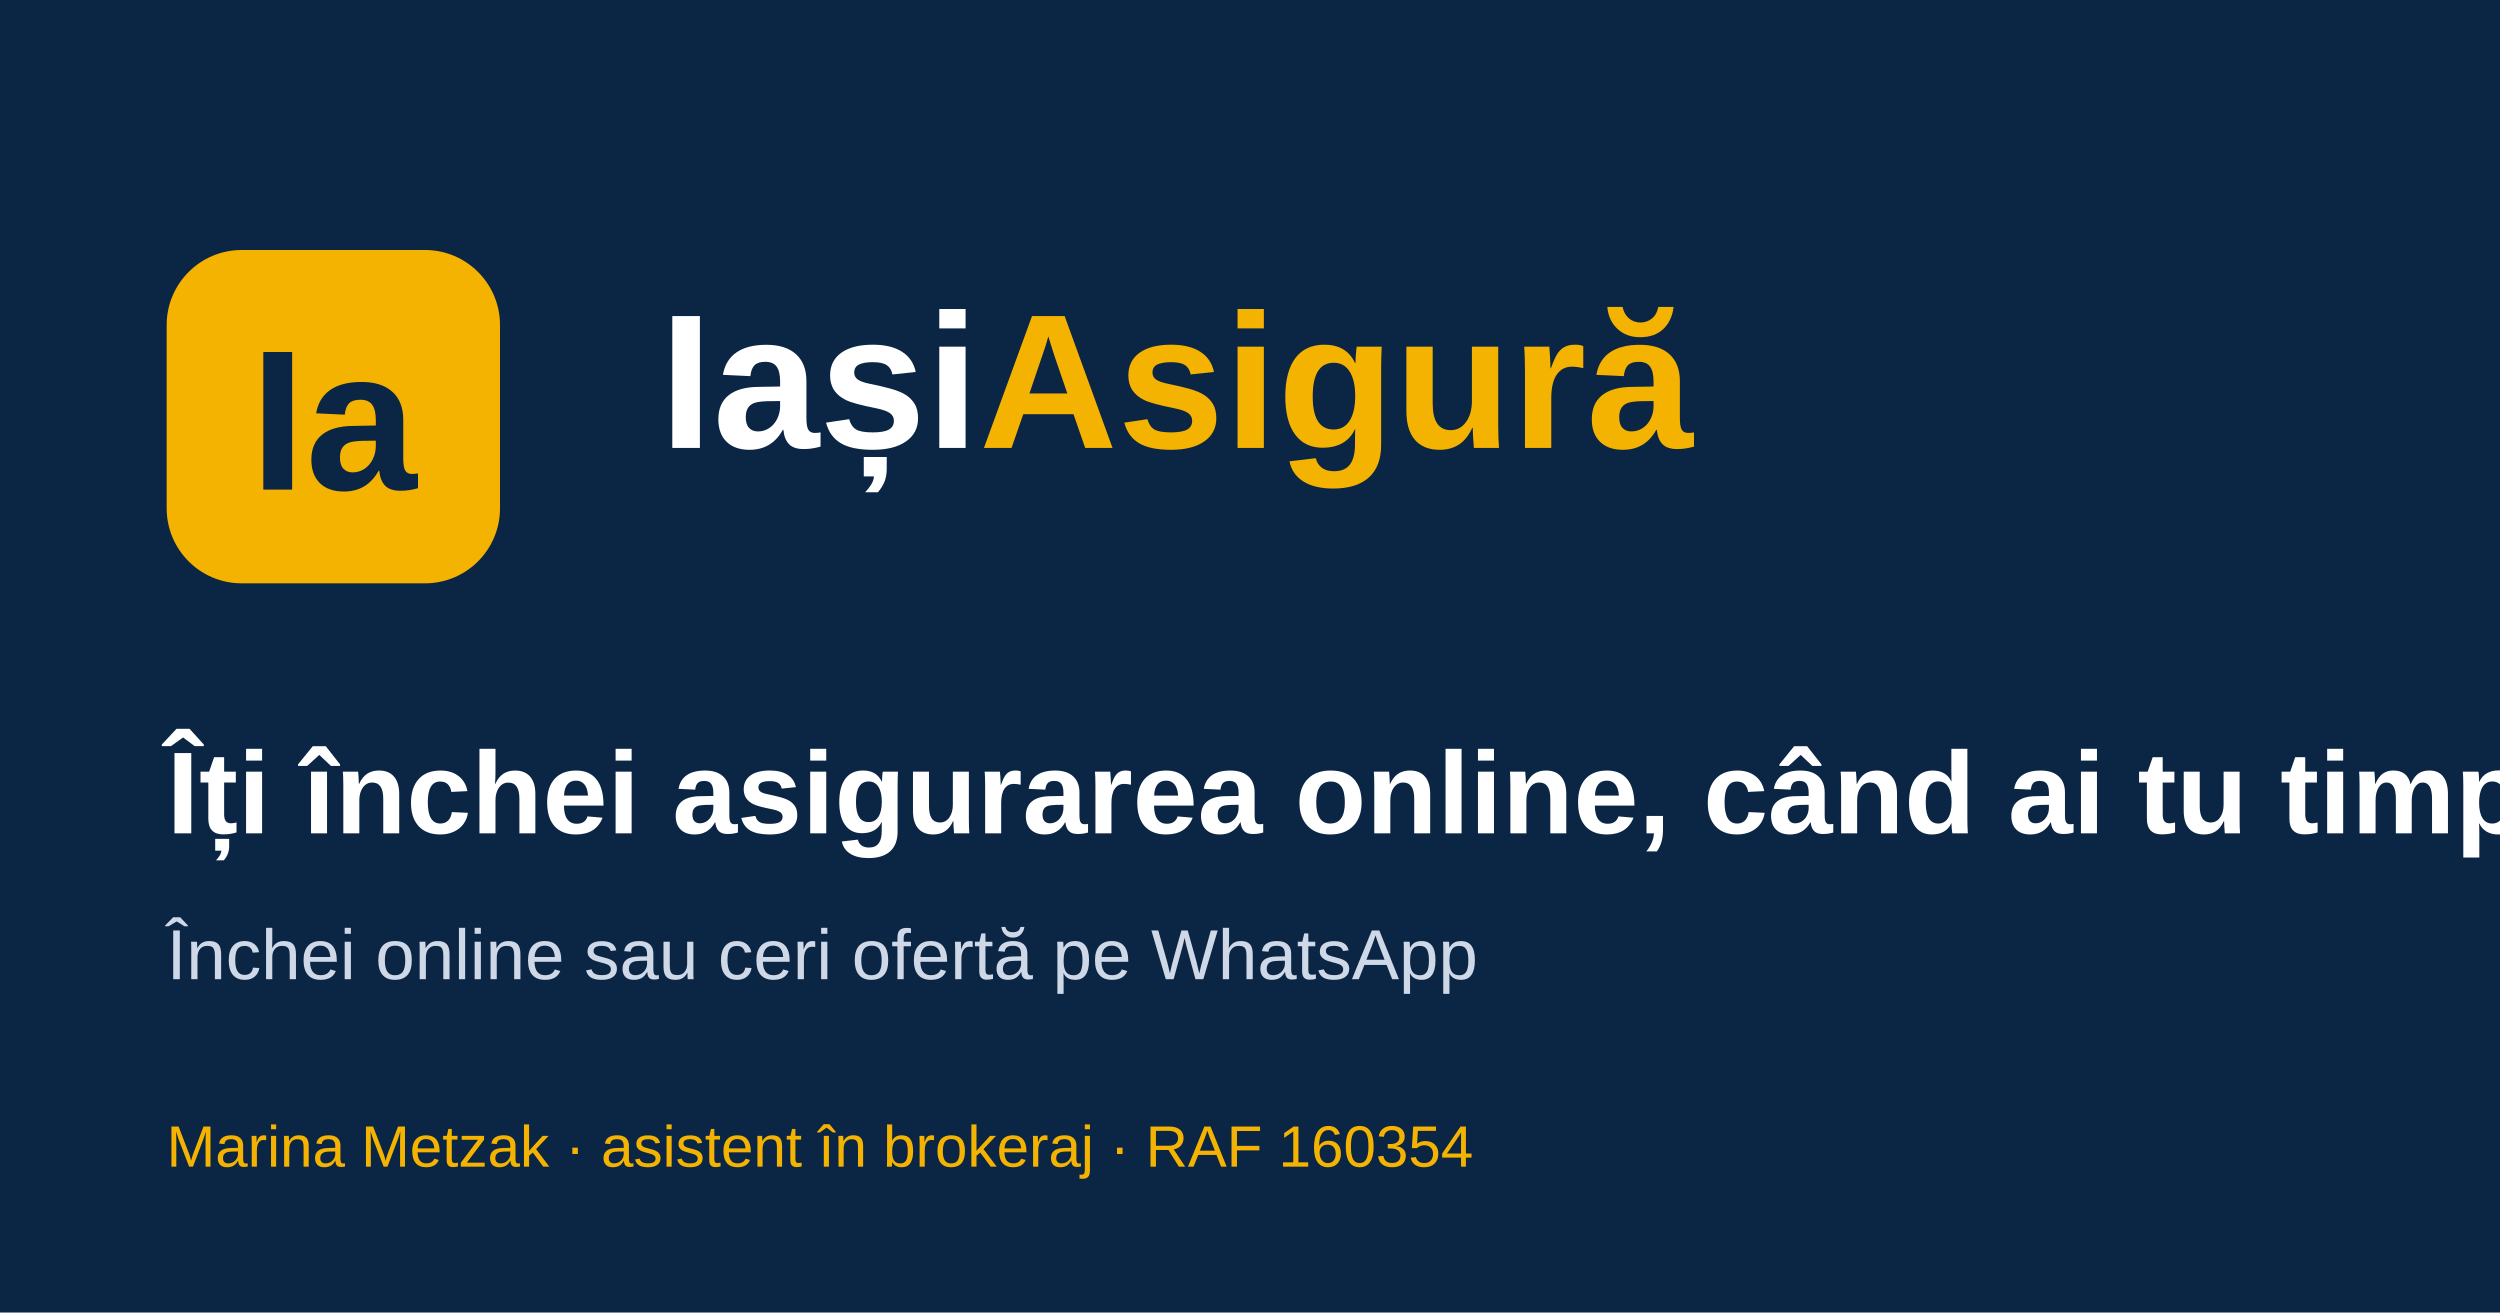
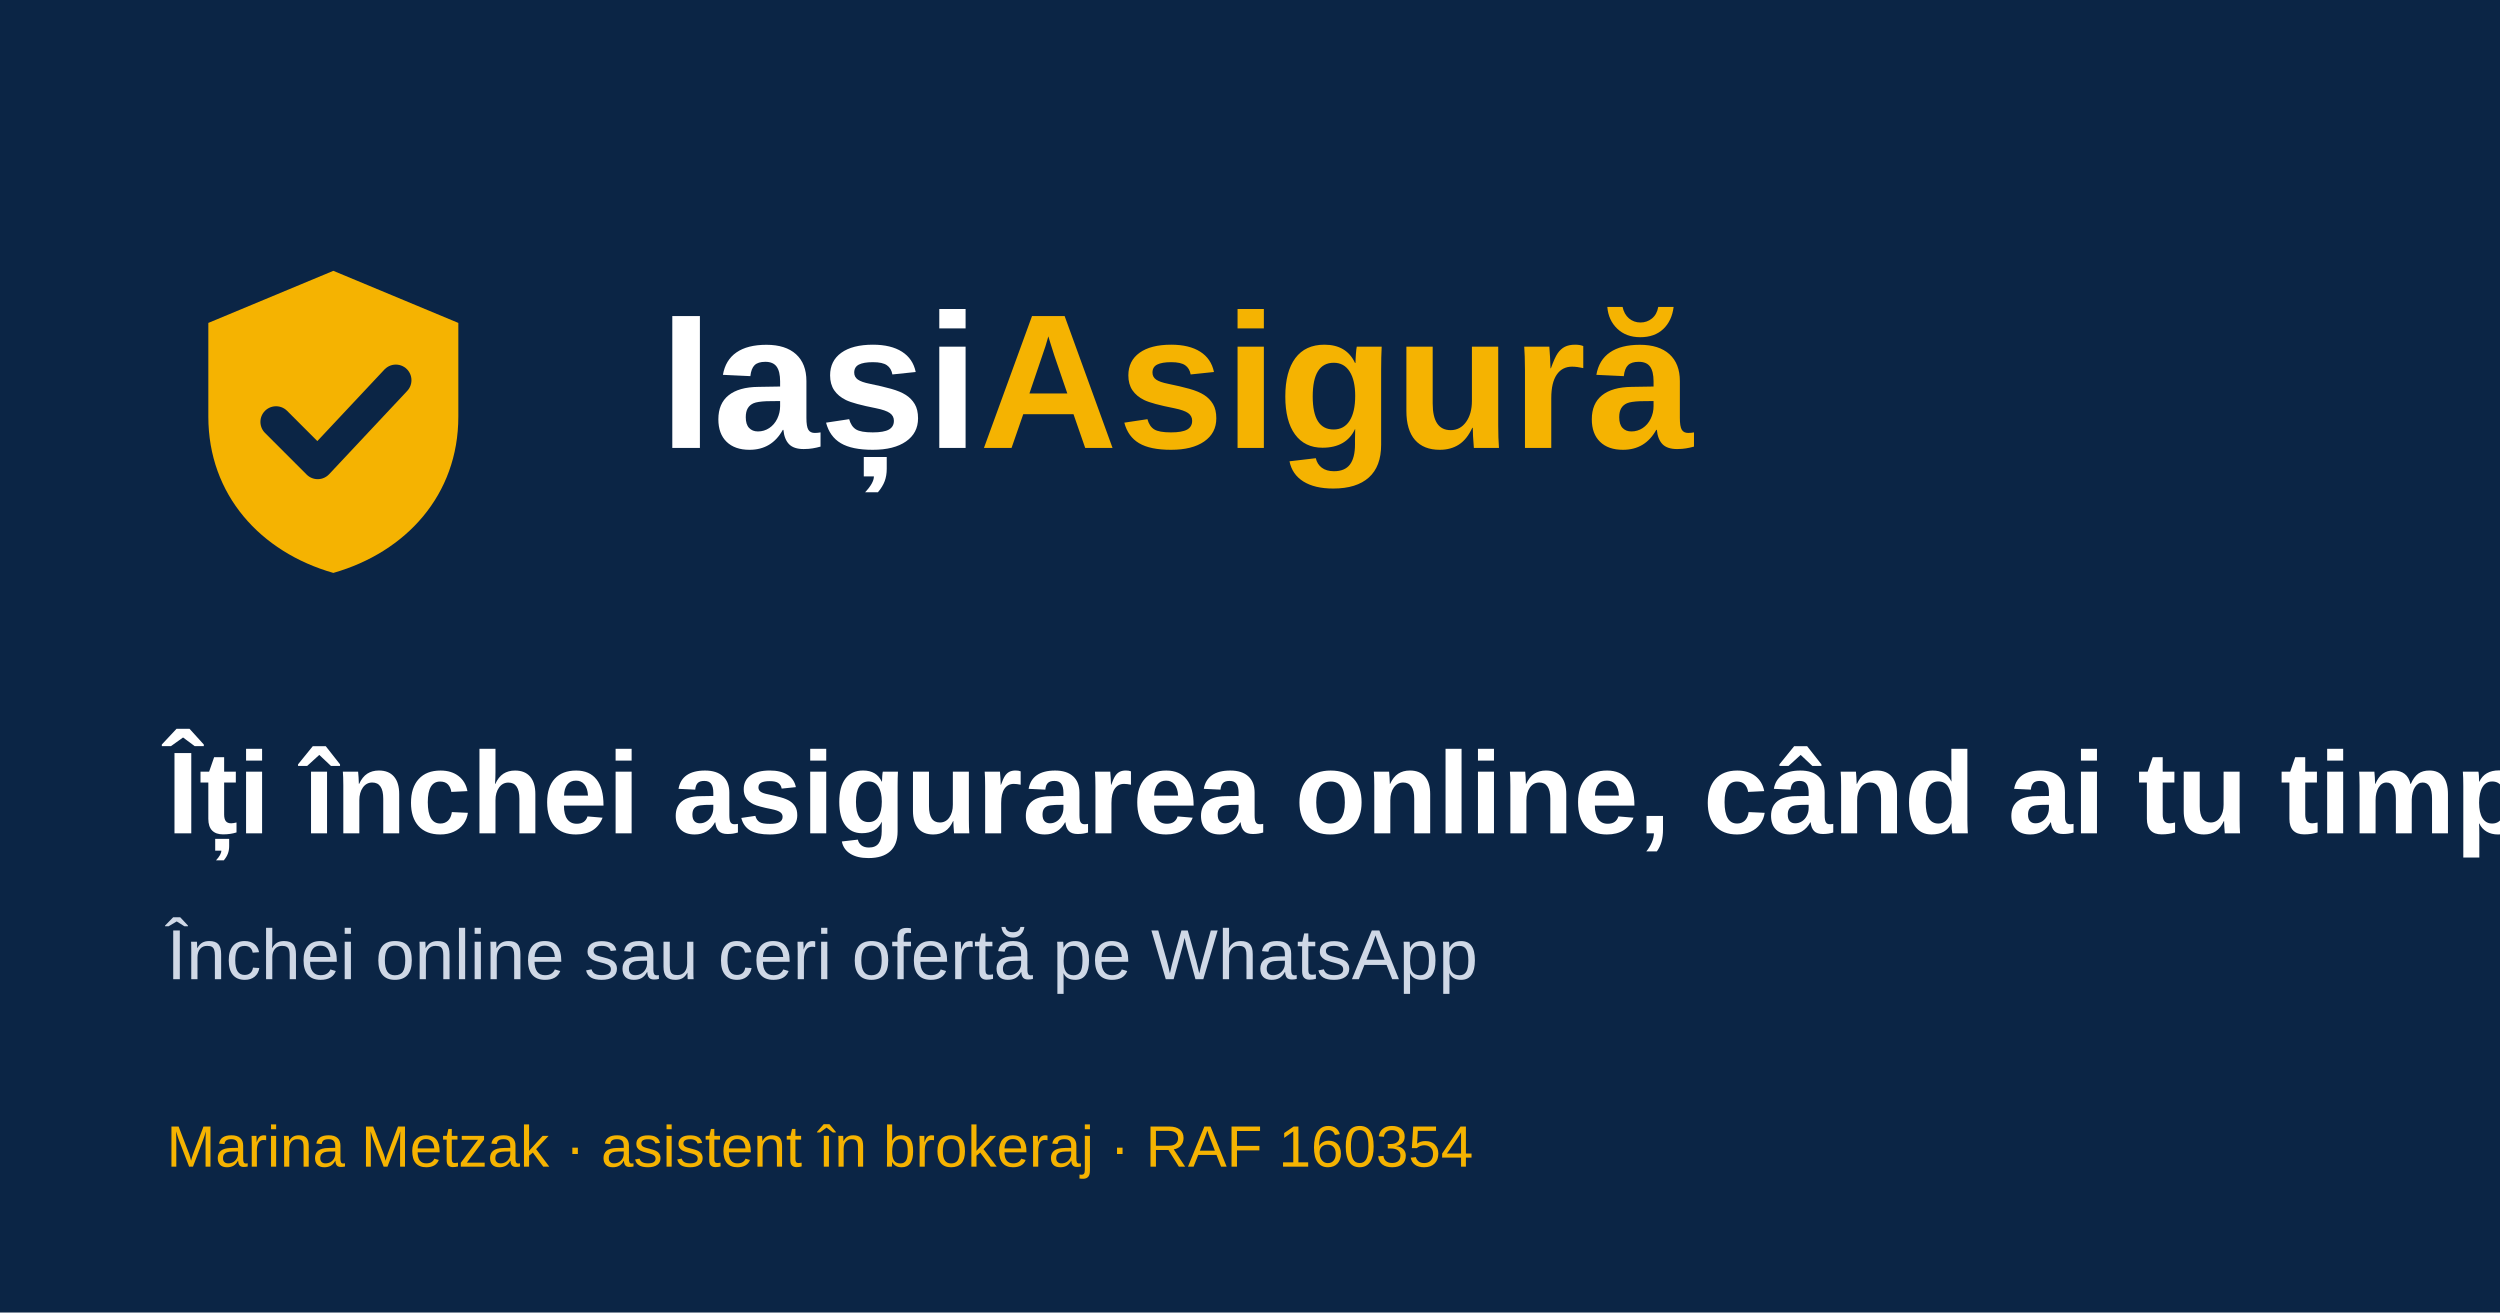
<svg xmlns="http://www.w3.org/2000/svg" width="1200" height="630" viewBox="0 0 1200 630">
  <rect width="1200" height="630" fill="#0b2545" />
-   <rect x="80" y="120" width="160" height="160" rx="36" fill="#f5b301" />
-   <text x="160" y="235" font-family="system-ui,Arial,sans-serif" font-size="96" font-weight="800" text-anchor="middle" fill="#0b2545">Ia</text>
+   <g transform="translate(80 120) scale(2.5)">
+     <path d="M32 4 8 14v18c0 15 10 26 24 30 14-4 24-15 24-30V14L32 4z" fill="#f5b301" />
+     <path d="M21 33l8 8 15-16" fill="none" stroke="#0b2545" stroke-width="6" stroke-linecap="round" stroke-linejoin="round" />
+   </g>
  <text x="470" y="215" font-family="system-ui,Arial,sans-serif" font-size="92" font-weight="800" text-anchor="end" fill="#fff">Iași</text>
  <text x="470" y="215" font-family="system-ui,Arial,sans-serif" font-size="92" font-weight="800" text-anchor="start" fill="#f5b301">Asigură</text>
  <text x="80" y="400" font-family="system-ui,Arial,sans-serif" font-size="56" font-weight="700" fill="#fff">Îți închei asigurarea online, când ai tu timp.</text>
  <text x="80" y="470" font-family="system-ui,Arial,sans-serif" font-size="34" fill="#cfd8e6">Închei online sau ceri ofertă pe WhatsApp</text>
  <text x="80" y="560" font-family="system-ui,Arial,sans-serif" font-size="28" fill="#f5b301">Marina Metzak · asistent în brokeraj · RAF 160354</text>
</svg>
